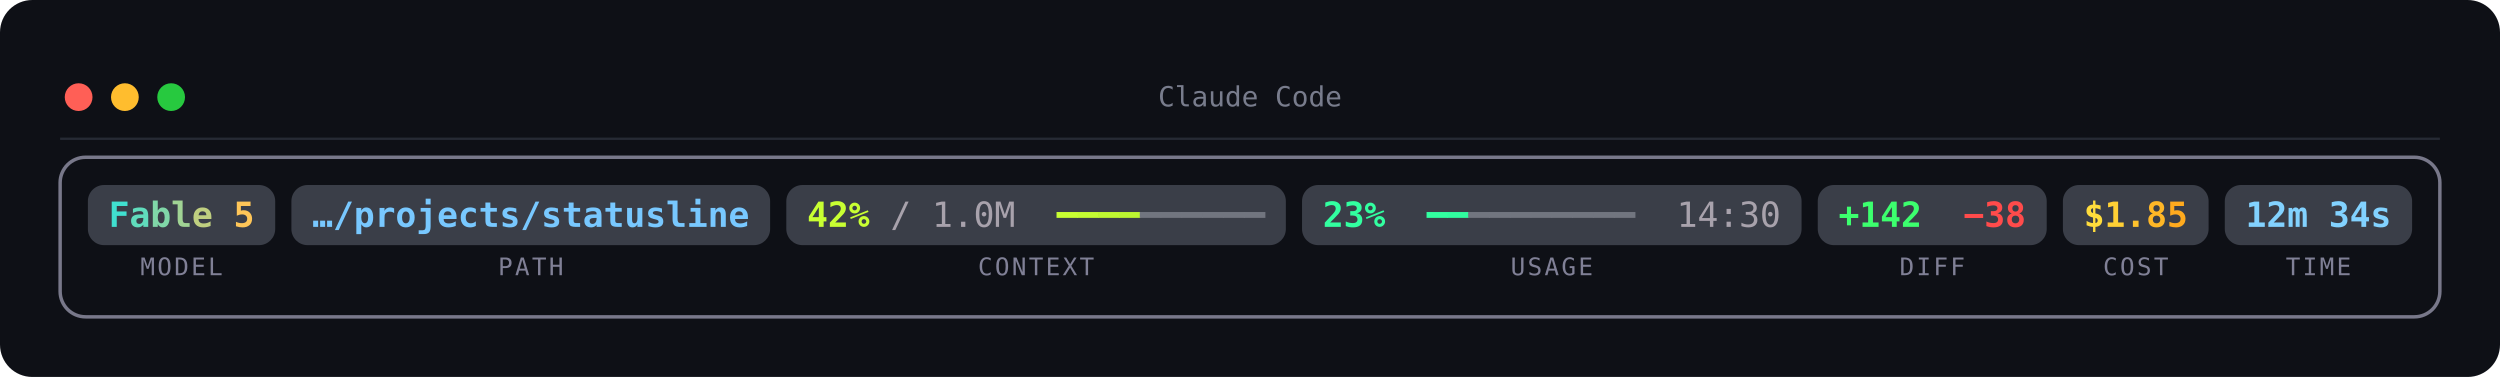
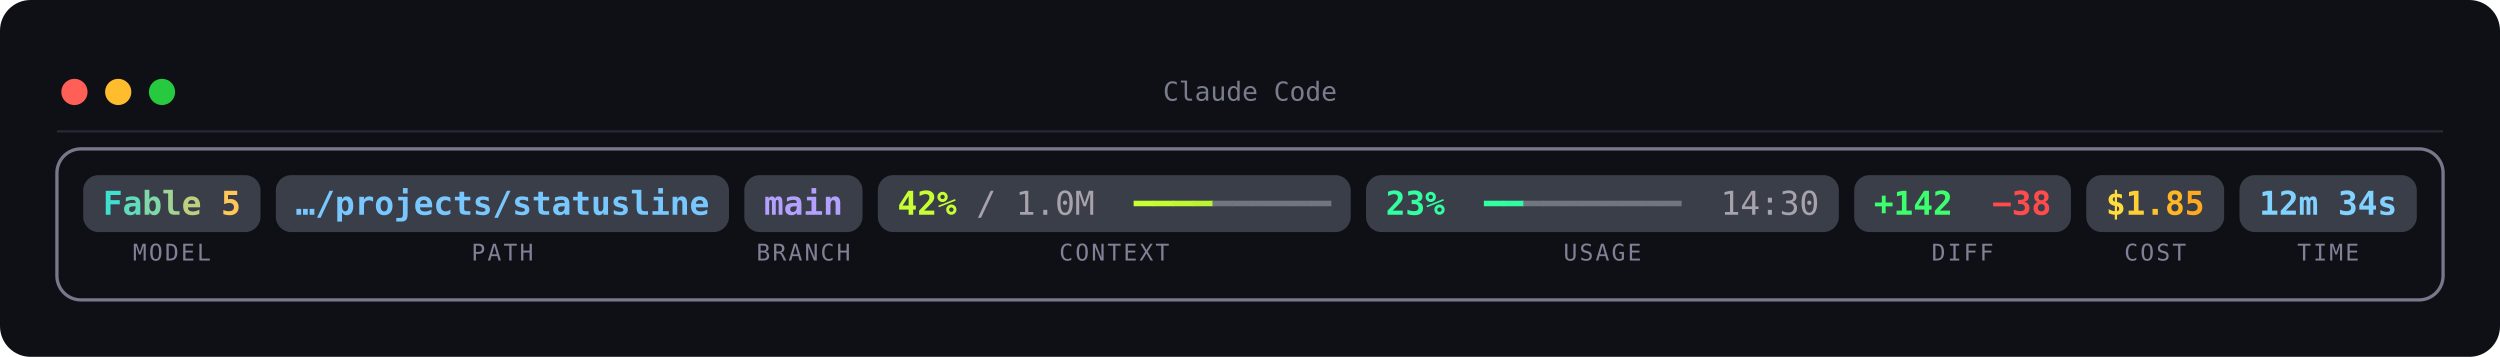
- <svg xmlns="http://www.w3.org/2000/svg" width="1081" height="163" viewBox="0 0 1081 163" font-family="ui-monospace, SFMono-Regular, 'Cascadia Code', Menlo, Consolas, monospace">
-   <rect x="0" y="0" width="1081" height="163" rx="14" fill="#0e1016" />
+ <svg xmlns="http://www.w3.org/2000/svg" width="1142" height="163" viewBox="0 0 1142 163" font-family="ui-monospace, SFMono-Regular, 'Cascadia Code', Menlo, Consolas, monospace">
+   <rect x="0" y="0" width="1142" height="163" rx="14" fill="#0e1016" />
  <circle cx="34" cy="42" r="6" fill="#ff5f56" />
  <circle cx="54" cy="42" r="6" fill="#ffbd2e" />
  <circle cx="74" cy="42" r="6" fill="#27c93f" />
-   <text x="540.5" y="46" font-size="12" text-anchor="middle" fill="rgb(120,124,140)">Claude Code</text>
-   <line x1="26" y1="60" x2="1055" y2="60" stroke="rgb(38,42,52)" stroke-width="1" />
-   <rect x="26" y="68" width="1029.0" height="69" rx="11" fill="none" stroke="rgb(120,120,138)" stroke-width="1.5" />
+   <text x="571" y="46" font-size="12" text-anchor="middle" fill="rgb(120,124,140)">Claude Code</text>
+   <line x1="26" y1="60" x2="1116" y2="60" stroke="rgb(38,42,52)" stroke-width="1" />
+   <rect x="26" y="68" width="1090.0" height="69" rx="11" fill="none" stroke="rgb(120,120,138)" stroke-width="1.5" />
  <rect x="38.0" y="80" width="81.0" height="26" rx="7" fill="rgb(58,62,72)" />
  <text x="51.50" y="98.10" font-size="15" text-anchor="middle" fill="rgb(64,224,208)" font-weight="700">F</text>
  <text x="60.50" y="98.10" font-size="15" text-anchor="middle" fill="rgb(96,220,188)" font-weight="700">a</text>
  <text x="69.50" y="98.10" font-size="15" text-anchor="middle" fill="rgb(128,215,168)" font-weight="700">b</text>
  <text x="78.50" y="98.10" font-size="15" text-anchor="middle" fill="rgb(160,211,148)" font-weight="700">l</text>
  <text x="87.50" y="98.10" font-size="15" text-anchor="middle" fill="rgb(191,207,128)" font-weight="700">e</text>
  <text x="96.50" y="98.10" font-size="15" text-anchor="middle" fill="rgb(223,202,108)" font-weight="700"> </text>
  <text x="105.50" y="98.10" font-size="15" text-anchor="middle" fill="rgb(255,198,88)" font-weight="700">5</text>
  <text x="78.5" y="119" font-size="10.5" letter-spacing="1" text-anchor="middle" fill="rgb(128,128,150)">MODEL</text>
  <rect x="126.0" y="80" width="207.0" height="26" rx="7" fill="rgb(58,62,72)" />
  <text x="139.50" y="98.10" font-size="15" text-anchor="middle" fill="rgb(120,200,255)" font-weight="700">…</text>
  <text x="148.50" y="98.10" font-size="15" text-anchor="middle" fill="rgb(120,200,255)" font-weight="700">/</text>
  <text x="157.50" y="98.10" font-size="15" text-anchor="middle" fill="rgb(120,200,255)" font-weight="700">p</text>
  <text x="166.50" y="98.10" font-size="15" text-anchor="middle" fill="rgb(120,200,255)" font-weight="700">r</text>
  <text x="175.50" y="98.10" font-size="15" text-anchor="middle" fill="rgb(120,200,255)" font-weight="700">o</text>
  <text x="184.50" y="98.10" font-size="15" text-anchor="middle" fill="rgb(120,200,255)" font-weight="700">j</text>
  <text x="193.50" y="98.10" font-size="15" text-anchor="middle" fill="rgb(120,200,255)" font-weight="700">e</text>
  <text x="202.50" y="98.10" font-size="15" text-anchor="middle" fill="rgb(120,200,255)" font-weight="700">c</text>
  <text x="211.50" y="98.10" font-size="15" text-anchor="middle" fill="rgb(120,200,255)" font-weight="700">t</text>
  <text x="220.50" y="98.10" font-size="15" text-anchor="middle" fill="rgb(120,200,255)" font-weight="700">s</text>
  <text x="229.50" y="98.10" font-size="15" text-anchor="middle" fill="rgb(120,200,255)" font-weight="700">/</text>
  <text x="238.50" y="98.10" font-size="15" text-anchor="middle" fill="rgb(120,200,255)" font-weight="700">s</text>
  <text x="247.50" y="98.10" font-size="15" text-anchor="middle" fill="rgb(120,200,255)" font-weight="700">t</text>
  <text x="256.50" y="98.10" font-size="15" text-anchor="middle" fill="rgb(120,200,255)" font-weight="700">a</text>
  <text x="265.50" y="98.10" font-size="15" text-anchor="middle" fill="rgb(120,200,255)" font-weight="700">t</text>
  <text x="274.50" y="98.10" font-size="15" text-anchor="middle" fill="rgb(120,200,255)" font-weight="700">u</text>
  <text x="283.50" y="98.10" font-size="15" text-anchor="middle" fill="rgb(120,200,255)" font-weight="700">s</text>
  <text x="292.50" y="98.10" font-size="15" text-anchor="middle" fill="rgb(120,200,255)" font-weight="700">l</text>
  <text x="301.50" y="98.10" font-size="15" text-anchor="middle" fill="rgb(120,200,255)" font-weight="700">i</text>
  <text x="310.50" y="98.10" font-size="15" text-anchor="middle" fill="rgb(120,200,255)" font-weight="700">n</text>
  <text x="319.50" y="98.10" font-size="15" text-anchor="middle" fill="rgb(120,200,255)" font-weight="700">e</text>
  <text x="229.5" y="119" font-size="10.5" letter-spacing="1" text-anchor="middle" fill="rgb(128,128,150)">PATH</text>
-   <rect x="340.0" y="80" width="216.0" height="26" rx="7" fill="rgb(58,62,72)" />
-   <text x="353.50" y="98.10" font-size="15" text-anchor="middle" fill="rgb(200,255,50)" font-weight="700">4</text>
-   <text x="362.50" y="98.10" font-size="15" text-anchor="middle" fill="rgb(200,255,50)" font-weight="700">2</text>
-   <text x="371.50" y="98.10" font-size="15" text-anchor="middle" fill="rgb(200,255,50)" font-weight="700">%</text>
-   <text x="380.50" y="98.10" font-size="15" text-anchor="middle" fill="rgb(168,162,172)"> </text>
-   <text x="389.50" y="98.10" font-size="15" text-anchor="middle" fill="rgb(168,162,172)">/</text>
-   <text x="398.50" y="98.10" font-size="15" text-anchor="middle" fill="rgb(168,162,172)"> </text>
-   <text x="407.50" y="98.10" font-size="15" text-anchor="middle" fill="rgb(168,162,172)">1</text>
-   <text x="416.50" y="98.10" font-size="15" text-anchor="middle" fill="rgb(168,162,172)">.</text>
-   <text x="425.50" y="98.10" font-size="15" text-anchor="middle" fill="rgb(168,162,172)">0</text>
-   <text x="434.50" y="98.10" font-size="15" text-anchor="middle" fill="rgb(168,162,172)">M</text>
-   <text x="443.50" y="98.10" font-size="15" text-anchor="middle" fill="rgb(168,162,172)"> </text>
-   <text x="452.50" y="98.10" font-size="15" text-anchor="middle" fill="rgb(168,162,172)"> </text>
-   <text x="461.50" y="98.10" font-size="15" text-anchor="middle" fill="rgb(200,255,50)">━</text>
-   <text x="470.50" y="98.10" font-size="15" text-anchor="middle" fill="rgb(196,252,50)">━</text>
-   <text x="479.50" y="98.10" font-size="15" text-anchor="middle" fill="rgb(191,248,49)">━</text>
-   <text x="488.50" y="98.10" font-size="15" text-anchor="middle" fill="rgb(187,245,49)">━</text>
-   <text x="497.50" y="98.10" font-size="15" text-anchor="middle" fill="rgb(113,117,127)">━</text>
-   <text x="506.50" y="98.10" font-size="15" text-anchor="middle" fill="rgb(113,117,127)">━</text>
-   <text x="515.50" y="98.10" font-size="15" text-anchor="middle" fill="rgb(113,117,127)">━</text>
-   <text x="524.50" y="98.10" font-size="15" text-anchor="middle" fill="rgb(113,117,127)">━</text>
-   <text x="533.50" y="98.10" font-size="15" text-anchor="middle" fill="rgb(113,117,127)">━</text>
-   <text x="542.50" y="98.10" font-size="15" text-anchor="middle" fill="rgb(113,117,127)">━</text>
-   <text x="448.0" y="119" font-size="10.5" letter-spacing="1" text-anchor="middle" fill="rgb(128,128,150)">CONTEXT</text>
-   <rect x="563.0" y="80" width="216.0" height="26" rx="7" fill="rgb(58,62,72)" />
-   <text x="576.50" y="98.10" font-size="15" text-anchor="middle" fill="rgb(50,255,160)" font-weight="700">2</text>
-   <text x="585.50" y="98.10" font-size="15" text-anchor="middle" fill="rgb(50,255,160)" font-weight="700">3</text>
-   <text x="594.50" y="98.10" font-size="15" text-anchor="middle" fill="rgb(50,255,160)" font-weight="700">%</text>
-   <text x="603.50" y="98.10" font-size="15" text-anchor="middle" fill="rgb(168,162,172)"> </text>
-   <text x="612.50" y="98.10" font-size="15" text-anchor="middle" fill="rgb(168,162,172)"> </text>
-   <text x="621.50" y="98.10" font-size="15" text-anchor="middle" fill="rgb(50,255,160)">━</text>
-   <text x="630.50" y="98.10" font-size="15" text-anchor="middle" fill="rgb(49,252,159)">━</text>
-   <text x="639.50" y="98.10" font-size="15" text-anchor="middle" fill="rgb(113,117,127)">━</text>
-   <text x="648.50" y="98.10" font-size="15" text-anchor="middle" fill="rgb(113,117,127)">━</text>
-   <text x="657.50" y="98.10" font-size="15" text-anchor="middle" fill="rgb(113,117,127)">━</text>
-   <text x="666.50" y="98.10" font-size="15" text-anchor="middle" fill="rgb(113,117,127)">━</text>
-   <text x="675.50" y="98.10" font-size="15" text-anchor="middle" fill="rgb(113,117,127)">━</text>
-   <text x="684.50" y="98.10" font-size="15" text-anchor="middle" fill="rgb(113,117,127)">━</text>
-   <text x="693.50" y="98.10" font-size="15" text-anchor="middle" fill="rgb(113,117,127)">━</text>
-   <text x="702.50" y="98.10" font-size="15" text-anchor="middle" fill="rgb(113,117,127)">━</text>
-   <text x="711.50" y="98.10" font-size="15" text-anchor="middle" fill="rgb(168,162,172)"> </text>
-   <text x="720.50" y="98.10" font-size="15" text-anchor="middle" fill="rgb(168,162,172)"> </text>
-   <text x="729.50" y="98.10" font-size="15" text-anchor="middle" fill="rgb(168,162,172)">1</text>
-   <text x="738.50" y="98.10" font-size="15" text-anchor="middle" fill="rgb(168,162,172)">4</text>
-   <text x="747.50" y="98.10" font-size="15" text-anchor="middle" fill="rgb(168,162,172)">:</text>
-   <text x="756.50" y="98.10" font-size="15" text-anchor="middle" fill="rgb(168,162,172)">3</text>
-   <text x="765.50" y="98.10" font-size="15" text-anchor="middle" fill="rgb(168,162,172)">0</text>
-   <text x="671.0" y="119" font-size="10.5" letter-spacing="1" text-anchor="middle" fill="rgb(128,128,150)">USAGE</text>
-   <rect x="786.0" y="80" width="99.0" height="26" rx="7" fill="rgb(58,62,72)" />
-   <text x="799.50" y="98.10" font-size="15" text-anchor="middle" fill="rgb(60,255,110)" font-weight="700">+</text>
-   <text x="808.50" y="98.10" font-size="15" text-anchor="middle" fill="rgb(60,255,110)" font-weight="700">1</text>
-   <text x="817.50" y="98.10" font-size="15" text-anchor="middle" fill="rgb(60,255,110)" font-weight="700">4</text>
-   <text x="826.50" y="98.10" font-size="15" text-anchor="middle" fill="rgb(60,255,110)" font-weight="700">2</text>
-   <text x="835.50" y="98.10" font-size="15" text-anchor="middle" fill="rgb(120,140,135)"> </text>
-   <text x="844.50" y="98.10" font-size="15" text-anchor="middle" fill="rgb(120,140,135)"> </text>
-   <text x="853.50" y="98.10" font-size="15" text-anchor="middle" fill="rgb(255,75,75)" font-weight="700">−</text>
-   <text x="862.50" y="98.10" font-size="15" text-anchor="middle" fill="rgb(255,75,75)" font-weight="700">3</text>
-   <text x="871.50" y="98.10" font-size="15" text-anchor="middle" fill="rgb(255,75,75)" font-weight="700">8</text>
-   <text x="835.5" y="119" font-size="10.5" letter-spacing="1" text-anchor="middle" fill="rgb(128,128,150)">DIFF</text>
-   <rect x="892.0" y="80" width="63.0" height="26" rx="7" fill="rgb(58,62,72)" />
-   <text x="905.50" y="98.10" font-size="15" text-anchor="middle" fill="rgb(255,220,60)" font-weight="700">$</text>
-   <text x="914.50" y="98.10" font-size="15" text-anchor="middle" fill="rgb(255,208,53)" font-weight="700">1</text>
-   <text x="923.50" y="98.10" font-size="15" text-anchor="middle" fill="rgb(255,195,45)" font-weight="700">.</text>
-   <text x="932.50" y="98.10" font-size="15" text-anchor="middle" fill="rgb(255,183,38)" font-weight="700">8</text>
-   <text x="941.50" y="98.10" font-size="15" text-anchor="middle" fill="rgb(255,170,30)" font-weight="700">5</text>
-   <text x="923.5" y="119" font-size="10.5" letter-spacing="1" text-anchor="middle" fill="rgb(128,128,150)">COST</text>
-   <rect x="962.0" y="80" width="81.0" height="26" rx="7" fill="rgb(58,62,72)" />
-   <text x="975.50" y="98.10" font-size="15" text-anchor="middle" fill="rgb(130,210,255)" font-weight="700">1</text>
-   <text x="984.50" y="98.10" font-size="15" text-anchor="middle" fill="rgb(130,210,255)" font-weight="700">2</text>
-   <text x="993.50" y="98.10" font-size="15" text-anchor="middle" fill="rgb(130,210,255)" font-weight="700">m</text>
-   <text x="1002.50" y="98.10" font-size="15" text-anchor="middle" fill="rgb(130,210,255)" font-weight="700"> </text>
-   <text x="1011.50" y="98.10" font-size="15" text-anchor="middle" fill="rgb(130,210,255)" font-weight="700">3</text>
-   <text x="1020.50" y="98.10" font-size="15" text-anchor="middle" fill="rgb(130,210,255)" font-weight="700">4</text>
-   <text x="1029.50" y="98.10" font-size="15" text-anchor="middle" fill="rgb(130,210,255)" font-weight="700">s</text>
-   <text x="1002.5" y="119" font-size="10.5" letter-spacing="1" text-anchor="middle" fill="rgb(128,128,150)">TIME</text>
+   <rect x="340.0" y="80" width="54.0" height="26" rx="7" fill="rgb(58,62,72)" />
+   <text x="353.50" y="98.10" font-size="15" text-anchor="middle" fill="rgb(180,160,255)" font-weight="700">m</text>
+   <text x="362.50" y="98.10" font-size="15" text-anchor="middle" fill="rgb(180,160,255)" font-weight="700">a</text>
+   <text x="371.50" y="98.10" font-size="15" text-anchor="middle" fill="rgb(180,160,255)" font-weight="700">i</text>
+   <text x="380.50" y="98.10" font-size="15" text-anchor="middle" fill="rgb(180,160,255)" font-weight="700">n</text>
+   <text x="367.0" y="119" font-size="10.5" letter-spacing="1" text-anchor="middle" fill="rgb(128,128,150)">BRANCH</text>
+   <rect x="401.0" y="80" width="216.0" height="26" rx="7" fill="rgb(58,62,72)" />
+   <text x="414.50" y="98.10" font-size="15" text-anchor="middle" fill="rgb(200,255,50)" font-weight="700">4</text>
+   <text x="423.50" y="98.10" font-size="15" text-anchor="middle" fill="rgb(200,255,50)" font-weight="700">2</text>
+   <text x="432.50" y="98.10" font-size="15" text-anchor="middle" fill="rgb(200,255,50)" font-weight="700">%</text>
+   <text x="441.50" y="98.10" font-size="15" text-anchor="middle" fill="rgb(168,162,172)"> </text>
+   <text x="450.50" y="98.10" font-size="15" text-anchor="middle" fill="rgb(168,162,172)">/</text>
+   <text x="459.50" y="98.10" font-size="15" text-anchor="middle" fill="rgb(168,162,172)"> </text>
+   <text x="468.50" y="98.10" font-size="15" text-anchor="middle" fill="rgb(168,162,172)">1</text>
+   <text x="477.50" y="98.10" font-size="15" text-anchor="middle" fill="rgb(168,162,172)">.</text>
+   <text x="486.50" y="98.10" font-size="15" text-anchor="middle" fill="rgb(168,162,172)">0</text>
+   <text x="495.50" y="98.10" font-size="15" text-anchor="middle" fill="rgb(168,162,172)">M</text>
+   <text x="504.50" y="98.10" font-size="15" text-anchor="middle" fill="rgb(168,162,172)"> </text>
+   <text x="513.50" y="98.10" font-size="15" text-anchor="middle" fill="rgb(168,162,172)"> </text>
+   <text x="522.50" y="98.10" font-size="15" text-anchor="middle" fill="rgb(200,255,50)">━</text>
+   <text x="531.50" y="98.10" font-size="15" text-anchor="middle" fill="rgb(196,252,50)">━</text>
+   <text x="540.50" y="98.10" font-size="15" text-anchor="middle" fill="rgb(191,248,49)">━</text>
+   <text x="549.50" y="98.10" font-size="15" text-anchor="middle" fill="rgb(187,245,49)">━</text>
+   <text x="558.50" y="98.10" font-size="15" text-anchor="middle" fill="rgb(113,117,127)">━</text>
+   <text x="567.50" y="98.10" font-size="15" text-anchor="middle" fill="rgb(113,117,127)">━</text>
+   <text x="576.50" y="98.10" font-size="15" text-anchor="middle" fill="rgb(113,117,127)">━</text>
+   <text x="585.50" y="98.10" font-size="15" text-anchor="middle" fill="rgb(113,117,127)">━</text>
+   <text x="594.50" y="98.10" font-size="15" text-anchor="middle" fill="rgb(113,117,127)">━</text>
+   <text x="603.50" y="98.10" font-size="15" text-anchor="middle" fill="rgb(113,117,127)">━</text>
+   <text x="509.0" y="119" font-size="10.5" letter-spacing="1" text-anchor="middle" fill="rgb(128,128,150)">CONTEXT</text>
+   <rect x="624.0" y="80" width="216.0" height="26" rx="7" fill="rgb(58,62,72)" />
+   <text x="637.50" y="98.10" font-size="15" text-anchor="middle" fill="rgb(50,255,160)" font-weight="700">2</text>
+   <text x="646.50" y="98.10" font-size="15" text-anchor="middle" fill="rgb(50,255,160)" font-weight="700">3</text>
+   <text x="655.50" y="98.10" font-size="15" text-anchor="middle" fill="rgb(50,255,160)" font-weight="700">%</text>
+   <text x="664.50" y="98.10" font-size="15" text-anchor="middle" fill="rgb(168,162,172)"> </text>
+   <text x="673.50" y="98.10" font-size="15" text-anchor="middle" fill="rgb(168,162,172)"> </text>
+   <text x="682.50" y="98.10" font-size="15" text-anchor="middle" fill="rgb(50,255,160)">━</text>
+   <text x="691.50" y="98.10" font-size="15" text-anchor="middle" fill="rgb(49,252,159)">━</text>
+   <text x="700.50" y="98.10" font-size="15" text-anchor="middle" fill="rgb(113,117,127)">━</text>
+   <text x="709.50" y="98.10" font-size="15" text-anchor="middle" fill="rgb(113,117,127)">━</text>
+   <text x="718.50" y="98.10" font-size="15" text-anchor="middle" fill="rgb(113,117,127)">━</text>
+   <text x="727.50" y="98.10" font-size="15" text-anchor="middle" fill="rgb(113,117,127)">━</text>
+   <text x="736.50" y="98.10" font-size="15" text-anchor="middle" fill="rgb(113,117,127)">━</text>
+   <text x="745.50" y="98.10" font-size="15" text-anchor="middle" fill="rgb(113,117,127)">━</text>
+   <text x="754.50" y="98.10" font-size="15" text-anchor="middle" fill="rgb(113,117,127)">━</text>
+   <text x="763.50" y="98.10" font-size="15" text-anchor="middle" fill="rgb(113,117,127)">━</text>
+   <text x="772.50" y="98.10" font-size="15" text-anchor="middle" fill="rgb(168,162,172)"> </text>
+   <text x="781.50" y="98.10" font-size="15" text-anchor="middle" fill="rgb(168,162,172)"> </text>
+   <text x="790.50" y="98.10" font-size="15" text-anchor="middle" fill="rgb(168,162,172)">1</text>
+   <text x="799.50" y="98.10" font-size="15" text-anchor="middle" fill="rgb(168,162,172)">4</text>
+   <text x="808.50" y="98.10" font-size="15" text-anchor="middle" fill="rgb(168,162,172)">:</text>
+   <text x="817.50" y="98.10" font-size="15" text-anchor="middle" fill="rgb(168,162,172)">3</text>
+   <text x="826.50" y="98.10" font-size="15" text-anchor="middle" fill="rgb(168,162,172)">0</text>
+   <text x="732.0" y="119" font-size="10.5" letter-spacing="1" text-anchor="middle" fill="rgb(128,128,150)">USAGE</text>
+   <rect x="847.0" y="80" width="99.0" height="26" rx="7" fill="rgb(58,62,72)" />
+   <text x="860.50" y="98.10" font-size="15" text-anchor="middle" fill="rgb(60,255,110)" font-weight="700">+</text>
+   <text x="869.50" y="98.10" font-size="15" text-anchor="middle" fill="rgb(60,255,110)" font-weight="700">1</text>
+   <text x="878.50" y="98.10" font-size="15" text-anchor="middle" fill="rgb(60,255,110)" font-weight="700">4</text>
+   <text x="887.50" y="98.10" font-size="15" text-anchor="middle" fill="rgb(60,255,110)" font-weight="700">2</text>
+   <text x="896.50" y="98.10" font-size="15" text-anchor="middle" fill="rgb(120,140,135)"> </text>
+   <text x="905.50" y="98.10" font-size="15" text-anchor="middle" fill="rgb(120,140,135)"> </text>
+   <text x="914.50" y="98.10" font-size="15" text-anchor="middle" fill="rgb(255,75,75)" font-weight="700">−</text>
+   <text x="923.50" y="98.10" font-size="15" text-anchor="middle" fill="rgb(255,75,75)" font-weight="700">3</text>
+   <text x="932.50" y="98.10" font-size="15" text-anchor="middle" fill="rgb(255,75,75)" font-weight="700">8</text>
+   <text x="896.5" y="119" font-size="10.5" letter-spacing="1" text-anchor="middle" fill="rgb(128,128,150)">DIFF</text>
+   <rect x="953.0" y="80" width="63.0" height="26" rx="7" fill="rgb(58,62,72)" />
+   <text x="966.50" y="98.10" font-size="15" text-anchor="middle" fill="rgb(255,220,60)" font-weight="700">$</text>
+   <text x="975.50" y="98.10" font-size="15" text-anchor="middle" fill="rgb(255,208,53)" font-weight="700">1</text>
+   <text x="984.50" y="98.10" font-size="15" text-anchor="middle" fill="rgb(255,195,45)" font-weight="700">.</text>
+   <text x="993.50" y="98.10" font-size="15" text-anchor="middle" fill="rgb(255,183,38)" font-weight="700">8</text>
+   <text x="1002.50" y="98.10" font-size="15" text-anchor="middle" fill="rgb(255,170,30)" font-weight="700">5</text>
+   <text x="984.5" y="119" font-size="10.5" letter-spacing="1" text-anchor="middle" fill="rgb(128,128,150)">COST</text>
+   <rect x="1023.0" y="80" width="81.0" height="26" rx="7" fill="rgb(58,62,72)" />
+   <text x="1036.50" y="98.10" font-size="15" text-anchor="middle" fill="rgb(130,210,255)" font-weight="700">1</text>
+   <text x="1045.50" y="98.10" font-size="15" text-anchor="middle" fill="rgb(130,210,255)" font-weight="700">2</text>
+   <text x="1054.50" y="98.10" font-size="15" text-anchor="middle" fill="rgb(130,210,255)" font-weight="700">m</text>
+   <text x="1063.50" y="98.10" font-size="15" text-anchor="middle" fill="rgb(130,210,255)" font-weight="700"> </text>
+   <text x="1072.50" y="98.10" font-size="15" text-anchor="middle" fill="rgb(130,210,255)" font-weight="700">3</text>
+   <text x="1081.50" y="98.10" font-size="15" text-anchor="middle" fill="rgb(130,210,255)" font-weight="700">4</text>
+   <text x="1090.50" y="98.10" font-size="15" text-anchor="middle" fill="rgb(130,210,255)" font-weight="700">s</text>
+   <text x="1063.5" y="119" font-size="10.5" letter-spacing="1" text-anchor="middle" fill="rgb(128,128,150)">TIME</text>
</svg>
